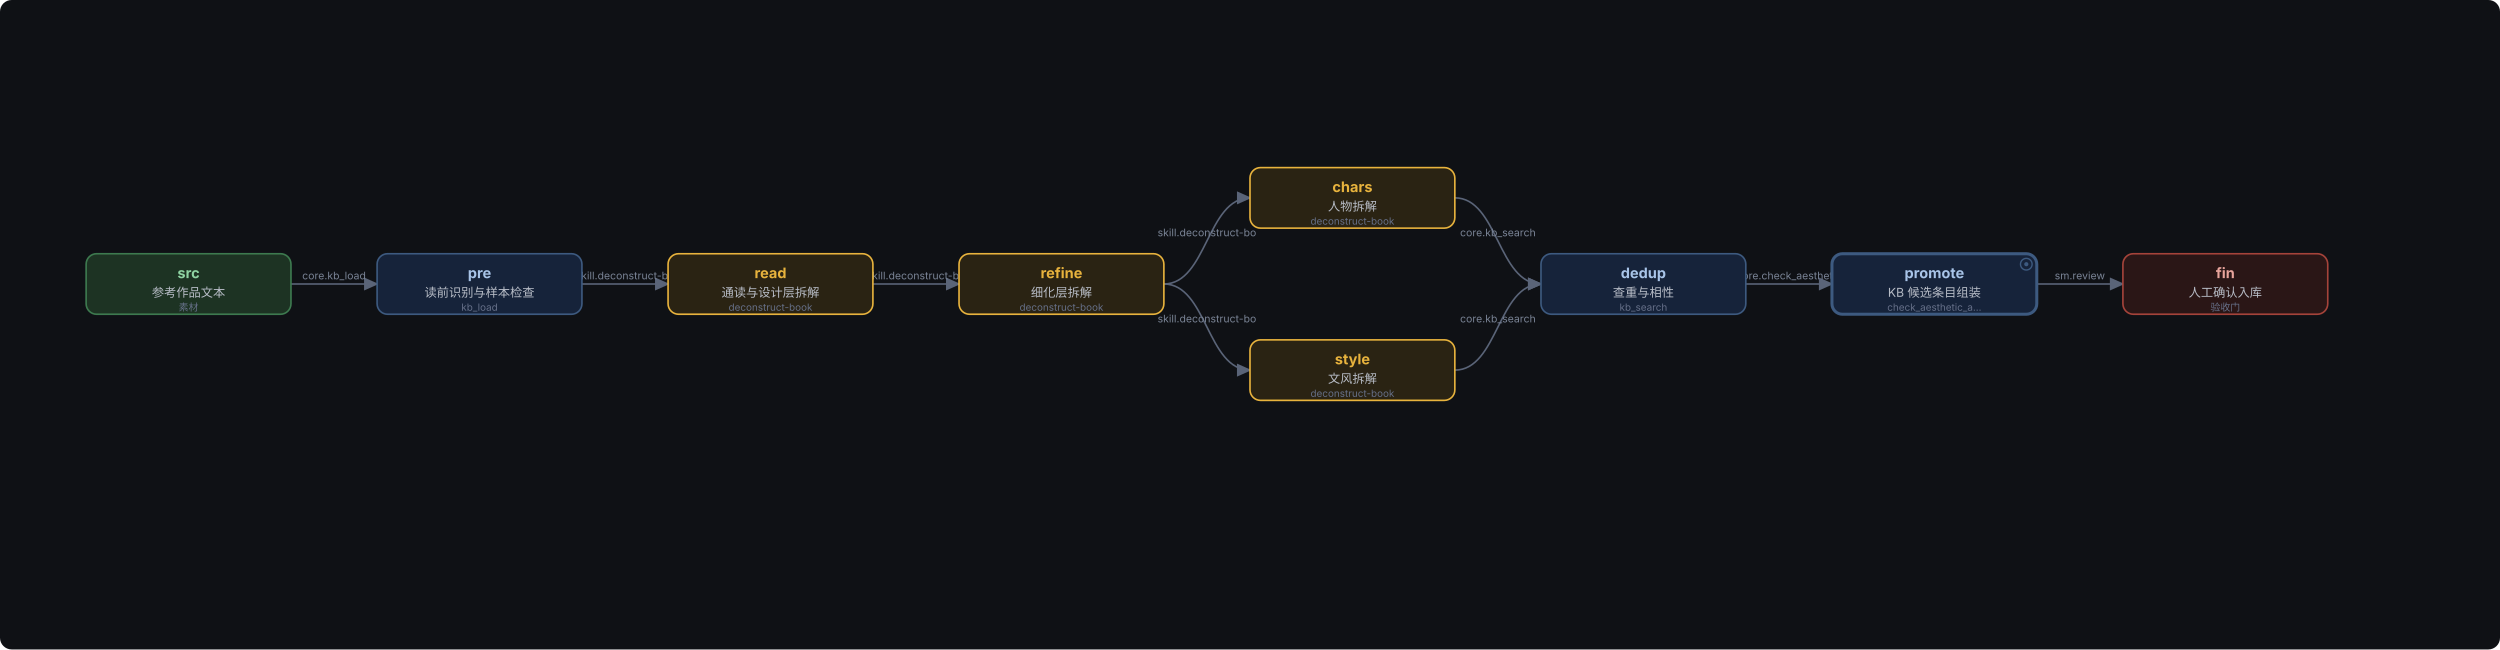
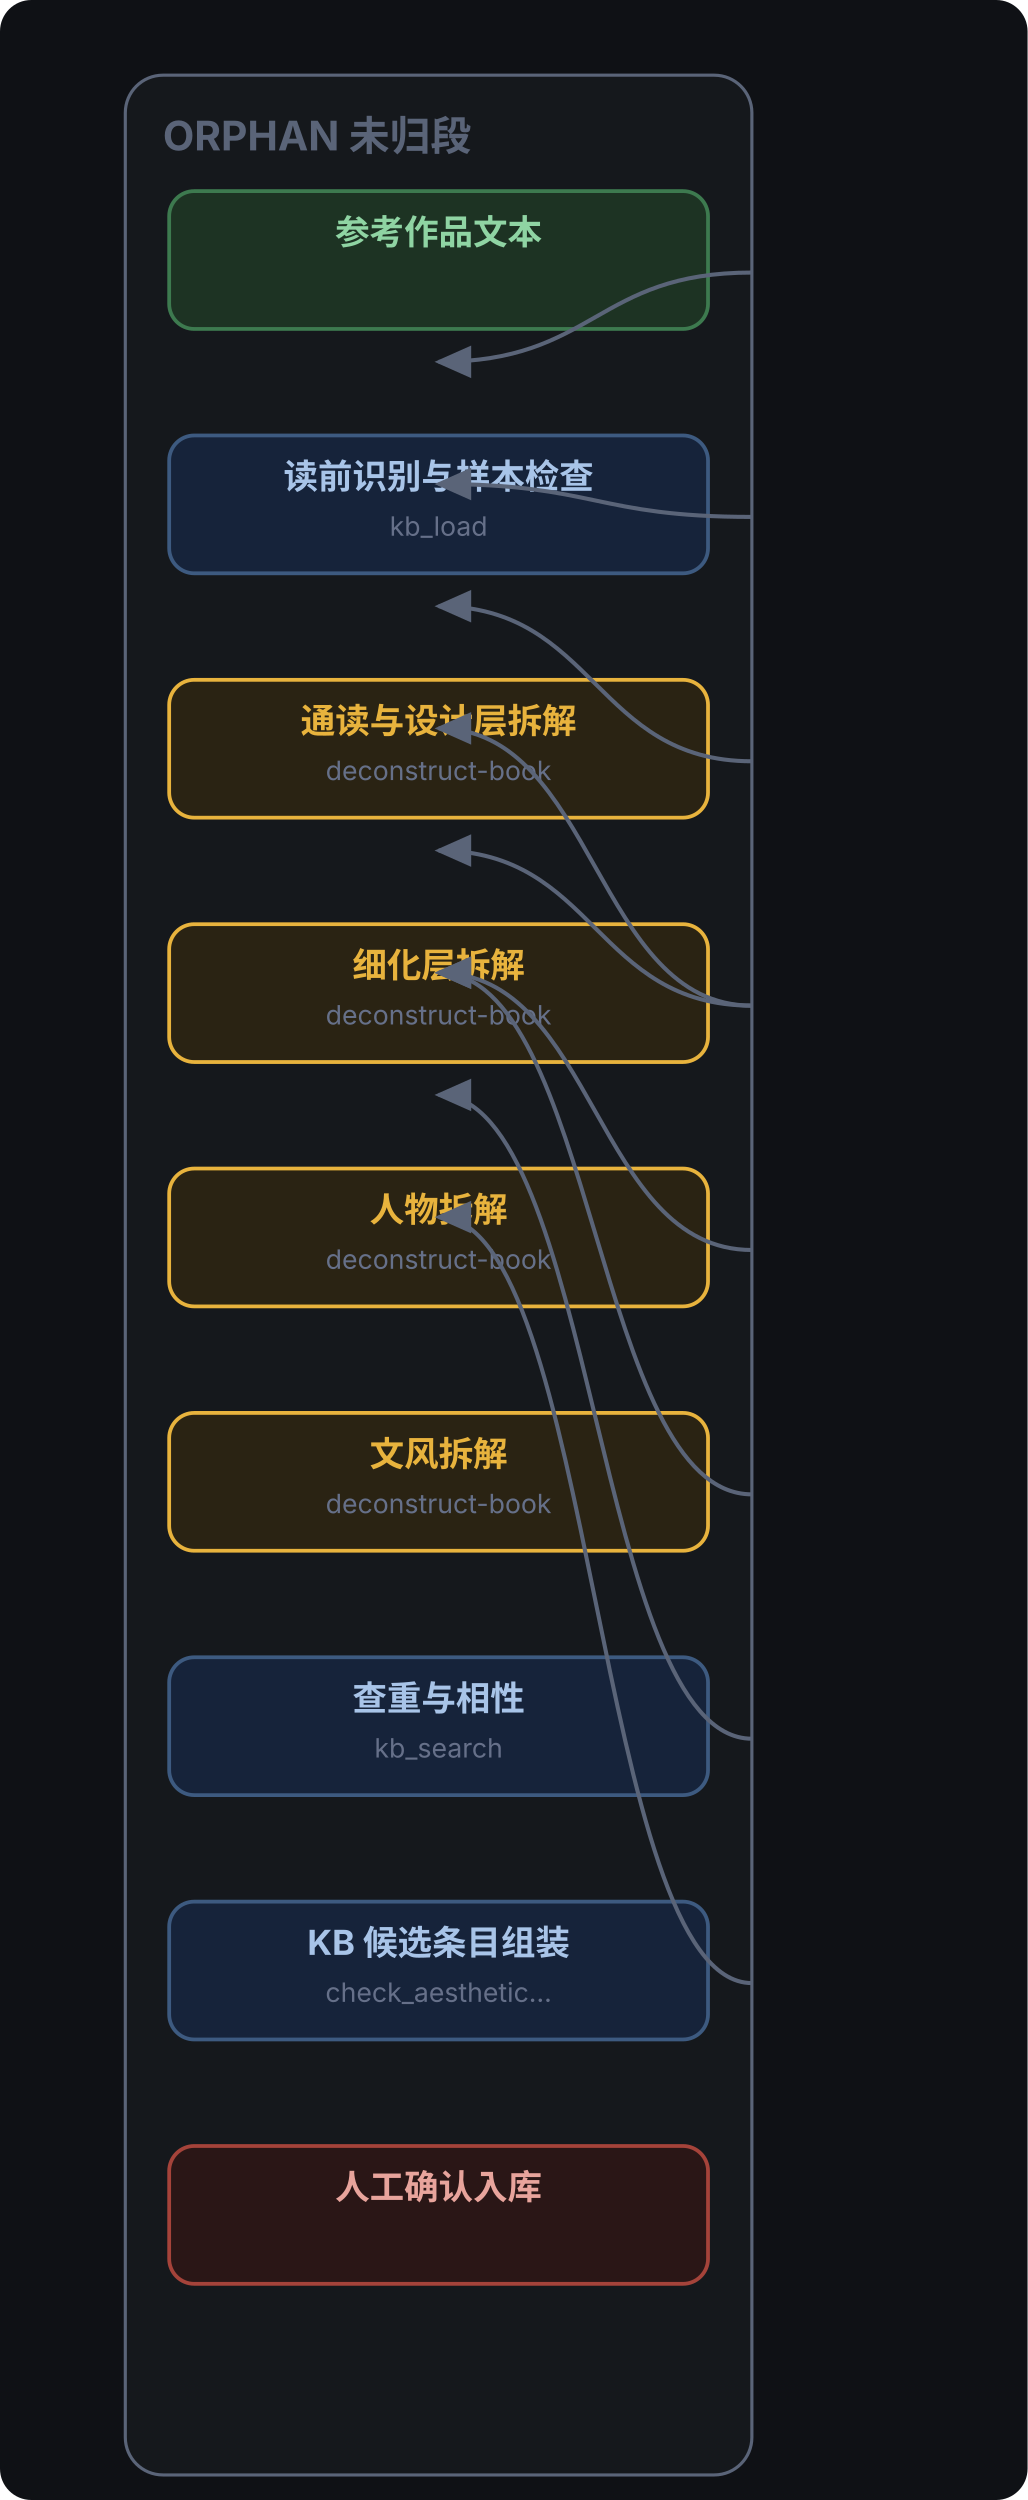
- <svg xmlns="http://www.w3.org/2000/svg" viewBox="0 0 2148 558" font-family="-apple-system,'PingFang SC','Microsoft YaHei',sans-serif">
+ <svg xmlns="http://www.w3.org/2000/svg" viewBox="0 0 328 798" font-family="-apple-system,'PingFang SC','Microsoft YaHei',sans-serif">
  <defs>
    <marker id="arw" markerWidth="9" markerHeight="8" refX="8" refY="4" orient="auto">
      <path d="M0,0 L9,4 L0,8 z" fill="#5a6478" />
    </marker>
  </defs>
-   <rect width="2148" height="558" fill="#0f1115" rx="10" />
-   <path d="M250,244.0 C287.0,244.0 287.0,244.0 324,244.0" fill="none" stroke="#5a6478" stroke-width="1.4" marker-end="url(#arw)" />
-   <text x="287.0" y="240.0" fill="#7a8496" font-size="9" text-anchor="middle">core.kb_load</text>
-   <path d="M500,244.0 C537.0,244.0 537.0,244.0 574,244.0" fill="none" stroke="#5a6478" stroke-width="1.4" marker-end="url(#arw)" />
-   <text x="537.0" y="240.0" fill="#7a8496" font-size="9" text-anchor="middle">skill.deconstruct-bo</text>
-   <path d="M750,244.0 C787.0,244.0 787.0,244.0 824,244.0" fill="none" stroke="#5a6478" stroke-width="1.4" marker-end="url(#arw)" />
-   <text x="787.0" y="240.0" fill="#7a8496" font-size="9" text-anchor="middle">skill.deconstruct-bo</text>
-   <path d="M1000,244.0 C1037.0,244.0 1037.0,170.0 1074,170.0" fill="none" stroke="#5a6478" stroke-width="1.4" marker-end="url(#arw)" />
-   <text x="1037.0" y="203.0" fill="#7a8496" font-size="9" text-anchor="middle">skill.deconstruct-bo</text>
-   <path d="M1000,244.0 C1037.0,244.0 1037.0,318.0 1074,318.0" fill="none" stroke="#5a6478" stroke-width="1.4" marker-end="url(#arw)" />
-   <text x="1037.0" y="277.0" fill="#7a8496" font-size="9" text-anchor="middle">skill.deconstruct-bo</text>
-   <path d="M1250,170.0 C1287.0,170.0 1287.0,244.0 1324,244.0" fill="none" stroke="#5a6478" stroke-width="1.4" marker-end="url(#arw)" />
-   <text x="1287.0" y="203.0" fill="#7a8496" font-size="9" text-anchor="middle">core.kb_search</text>
-   <path d="M1250,318.0 C1287.0,318.0 1287.0,244.0 1324,244.0" fill="none" stroke="#5a6478" stroke-width="1.4" marker-end="url(#arw)" />
-   <text x="1287.0" y="277.0" fill="#7a8496" font-size="9" text-anchor="middle">core.kb_search</text>
-   <path d="M1500,244.0 C1537.0,244.0 1537.0,244.0 1574,244.0" fill="none" stroke="#5a6478" stroke-width="1.4" marker-end="url(#arw)" />
-   <text x="1537.0" y="240.0" fill="#7a8496" font-size="9" text-anchor="middle">core.check_aesthetic</text>
-   <path d="M1750,244.0 C1787.0,244.0 1787.0,244.0 1824,244.0" fill="none" stroke="#5a6478" stroke-width="1.4" marker-end="url(#arw)" />
-   <text x="1787.0" y="240.0" fill="#7a8496" font-size="9" text-anchor="middle">sm.review</text>
-   <g>
-     <rect x="74" y="218.0" width="176" height="52" rx="9" fill="#1d3323" stroke="#3d7a4f" stroke-width="1.4" />
-     <text x="162.0" y="239.0" fill="#8fd4a3" font-size="12.5" font-weight="700" text-anchor="middle">src</text>
-     <text x="162.0" y="255.0" fill="#b8bdc7" font-size="10.5" text-anchor="middle">参考作品文本</text>
-     <text x="162.0" y="267.0" fill="#667089" font-size="8.5" text-anchor="middle">素材</text>
-   </g>
-   <g>
-     <rect x="324" y="218.0" width="176" height="52" rx="9" fill="#16233a" stroke="#3d5a80" stroke-width="1.4" />
-     <text x="412.0" y="239.0" fill="#a8c4e8" font-size="12.5" font-weight="700" text-anchor="middle">pre</text>
-     <text x="412.0" y="255.0" fill="#b8bdc7" font-size="10.5" text-anchor="middle">读前识别与样本检查</text>
-     <text x="412.0" y="267.0" fill="#667089" font-size="8.5" text-anchor="middle">kb_load</text>
-   </g>
-   <g>
-     <rect x="574" y="218.0" width="176" height="52" rx="9" fill="#2a2313" stroke="#e8b33d" stroke-width="1.4" />
-     <text x="662.0" y="239.0" fill="#e8b33d" font-size="12.5" font-weight="700" text-anchor="middle">read</text>
-     <text x="662.0" y="255.0" fill="#b8bdc7" font-size="10.5" text-anchor="middle">通读与设计层拆解</text>
-     <text x="662.0" y="267.0" fill="#667089" font-size="8.5" text-anchor="middle">deconstruct-book</text>
-   </g>
-   <g>
-     <rect x="824" y="218.0" width="176" height="52" rx="9" fill="#2a2313" stroke="#e8b33d" stroke-width="1.4" />
-     <text x="912.0" y="239.0" fill="#e8b33d" font-size="12.5" font-weight="700" text-anchor="middle">refine</text>
-     <text x="912.0" y="255.0" fill="#b8bdc7" font-size="10.5" text-anchor="middle">细化层拆解</text>
-     <text x="912.0" y="267.0" fill="#667089" font-size="8.5" text-anchor="middle">deconstruct-book</text>
-   </g>
-   <g>
-     <rect x="1074" y="144.0" width="176" height="52" rx="9" fill="#2a2313" stroke="#e8b33d" stroke-width="1.4" />
-     <text x="1162.0" y="165.0" fill="#e8b33d" font-size="12.5" font-weight="700" text-anchor="middle">chars</text>
-     <text x="1162.0" y="181.0" fill="#b8bdc7" font-size="10.5" text-anchor="middle">人物拆解</text>
-     <text x="1162.0" y="193.0" fill="#667089" font-size="8.5" text-anchor="middle">deconstruct-book</text>
-   </g>
-   <g>
-     <rect x="1074" y="292.0" width="176" height="52" rx="9" fill="#2a2313" stroke="#e8b33d" stroke-width="1.4" />
-     <text x="1162.0" y="313.0" fill="#e8b33d" font-size="12.5" font-weight="700" text-anchor="middle">style</text>
-     <text x="1162.0" y="329.0" fill="#b8bdc7" font-size="10.5" text-anchor="middle">文风拆解</text>
-     <text x="1162.0" y="341.0" fill="#667089" font-size="8.5" text-anchor="middle">deconstruct-book</text>
-   </g>
-   <g>
-     <rect x="1324" y="218.0" width="176" height="52" rx="9" fill="#16233a" stroke="#3d5a80" stroke-width="1.4" />
-     <text x="1412.0" y="239.0" fill="#a8c4e8" font-size="12.5" font-weight="700" text-anchor="middle">dedup</text>
-     <text x="1412.0" y="255.0" fill="#b8bdc7" font-size="10.5" text-anchor="middle">查重与相性</text>
-     <text x="1412.0" y="267.0" fill="#667089" font-size="8.5" text-anchor="middle">kb_search</text>
-   </g>
-   <g>
-     <rect x="1574" y="218.0" width="176" height="52" rx="9" fill="#16233a" stroke="#3d5a80" stroke-width="2.6" />
-     <circle cx="1741" cy="227.0" r="5" fill="none" stroke="#3d5a80" stroke-width="1.2" />
-     <circle cx="1741" cy="227.0" r="1.8" fill="#3d5a80" />
-     <text x="1662.0" y="239.0" fill="#a8c4e8" font-size="12.5" font-weight="700" text-anchor="middle">promote</text>
-     <text x="1662.0" y="255.0" fill="#b8bdc7" font-size="10.5" text-anchor="middle">KB 候选条目组装</text>
-     <text x="1662.0" y="267.0" fill="#667089" font-size="8.5" text-anchor="middle">check_aesthetic_a…</text>
-   </g>
-   <g>
-     <rect x="1824" y="218.0" width="176" height="52" rx="9" fill="#2a1616" stroke="#a5433a" stroke-width="1.4" />
-     <text x="1912.0" y="239.0" fill="#e8a49c" font-size="12.5" font-weight="700" text-anchor="middle">fin</text>
-     <text x="1912.0" y="255.0" fill="#b8bdc7" font-size="10.5" text-anchor="middle">人工确认入库</text>
-     <text x="1912.0" y="267.0" fill="#667089" font-size="8.5" text-anchor="middle">验收门</text>
-   </g>
+   <rect width="328" height="798" fill="#0f1115" rx="10" />
+   <rect x="40" y="24" width="200" height="766" rx="12" fill="#5a6478" fill-opacity="0.08" stroke="#5a6478" stroke-width="1" />
+   <text x="52" y="48" fill="#5a6478" font-size="13" font-weight="700">ORPHAN 未归段</text>
+   <rect x="54" y="61" width="172" height="44" rx="8" fill="#1d3323" stroke="#3d7a4f" stroke-width="1.2" />
+   <text x="140.0" y="78" fill="#8fd4a3" font-size="11" font-weight="700" text-anchor="middle">参考作品文本</text>
+   <rect x="54" y="139" width="172" height="44" rx="8" fill="#16233a" stroke="#3d5a80" stroke-width="1.2" />
+   <text x="140.0" y="156" fill="#a8c4e8" font-size="11" font-weight="700" text-anchor="middle">读前识别与样本检查</text>
+   <text x="140.0" y="171" fill="#667089" font-size="8.5" text-anchor="middle">kb_load</text>
+   <rect x="54" y="217" width="172" height="44" rx="8" fill="#2a2313" stroke="#e8b33d" stroke-width="1.2" />
+   <text x="140.0" y="234" fill="#e8b33d" font-size="11" font-weight="700" text-anchor="middle">通读与设计层拆解</text>
+   <text x="140.0" y="249" fill="#667089" font-size="8.5" text-anchor="middle">deconstruct-book</text>
+   <rect x="54" y="295" width="172" height="44" rx="8" fill="#2a2313" stroke="#e8b33d" stroke-width="1.2" />
+   <text x="140.0" y="312" fill="#e8b33d" font-size="11" font-weight="700" text-anchor="middle">细化层拆解</text>
+   <text x="140.0" y="327" fill="#667089" font-size="8.5" text-anchor="middle">deconstruct-book</text>
+   <rect x="54" y="373" width="172" height="44" rx="8" fill="#2a2313" stroke="#e8b33d" stroke-width="1.2" />
+   <text x="140.0" y="390" fill="#e8b33d" font-size="11" font-weight="700" text-anchor="middle">人物拆解</text>
+   <text x="140.0" y="405" fill="#667089" font-size="8.5" text-anchor="middle">deconstruct-book</text>
+   <rect x="54" y="451" width="172" height="44" rx="8" fill="#2a2313" stroke="#e8b33d" stroke-width="1.2" />
+   <text x="140.0" y="468" fill="#e8b33d" font-size="11" font-weight="700" text-anchor="middle">文风拆解</text>
+   <text x="140.0" y="483" fill="#667089" font-size="8.5" text-anchor="middle">deconstruct-book</text>
+   <rect x="54" y="529" width="172" height="44" rx="8" fill="#16233a" stroke="#3d5a80" stroke-width="1.2" />
+   <text x="140.0" y="546" fill="#a8c4e8" font-size="11" font-weight="700" text-anchor="middle">查重与相性</text>
+   <text x="140.0" y="561" fill="#667089" font-size="8.5" text-anchor="middle">kb_search</text>
+   <rect x="54" y="607" width="172" height="44" rx="8" fill="#16233a" stroke="#3d5a80" stroke-width="1.2" />
+   <text x="140.0" y="624" fill="#a8c4e8" font-size="11" font-weight="700" text-anchor="middle">KB 候选条目组装</text>
+   <text x="140.0" y="639" fill="#667089" font-size="8.5" text-anchor="middle">check_aesthetic…</text>
+   <rect x="54" y="685" width="172" height="44" rx="8" fill="#2a1616" stroke="#a5433a" stroke-width="1.2" />
+   <text x="140.0" y="702" fill="#e8a49c" font-size="11" font-weight="700" text-anchor="middle">人工确认入库</text>
+   <path d="M240,87.0 C190.0,87.0 190.0,115.5 140.0,115.5" fill="none" stroke="#5a6478" stroke-width="1.3" marker-end="url(#arw)" />
+   <path d="M240,165.0 C190.0,165.0 190.0,154.5 140.0,154.5" fill="none" stroke="#5a6478" stroke-width="1.3" marker-end="url(#arw)" />
+   <path d="M240,243.0 C190.0,243.0 190.0,193.5 140.0,193.5" fill="none" stroke="#5a6478" stroke-width="1.3" marker-end="url(#arw)" />
+   <path d="M240,321.0 C190.0,321.0 190.0,232.5 140.0,232.5" fill="none" stroke="#5a6478" stroke-width="1.3" marker-end="url(#arw)" />
+   <path d="M240,321.0 C190.0,321.0 190.0,271.5 140.0,271.5" fill="none" stroke="#5a6478" stroke-width="1.3" marker-end="url(#arw)" />
+   <path d="M240,399.0 C190.0,399.0 190.0,310.5 140.0,310.5" fill="none" stroke="#5a6478" stroke-width="1.3" marker-end="url(#arw)" />
+   <path d="M240,477.0 C190.0,477.0 190.0,310.5 140.0,310.5" fill="none" stroke="#5a6478" stroke-width="1.3" marker-end="url(#arw)" />
+   <path d="M240,555.0 C190.0,555.0 190.0,349.5 140.0,349.5" fill="none" stroke="#5a6478" stroke-width="1.3" marker-end="url(#arw)" />
+   <path d="M240,633.0 C190.0,633.0 190.0,388.5 140.0,388.5" fill="none" stroke="#5a6478" stroke-width="1.3" marker-end="url(#arw)" />
</svg>
